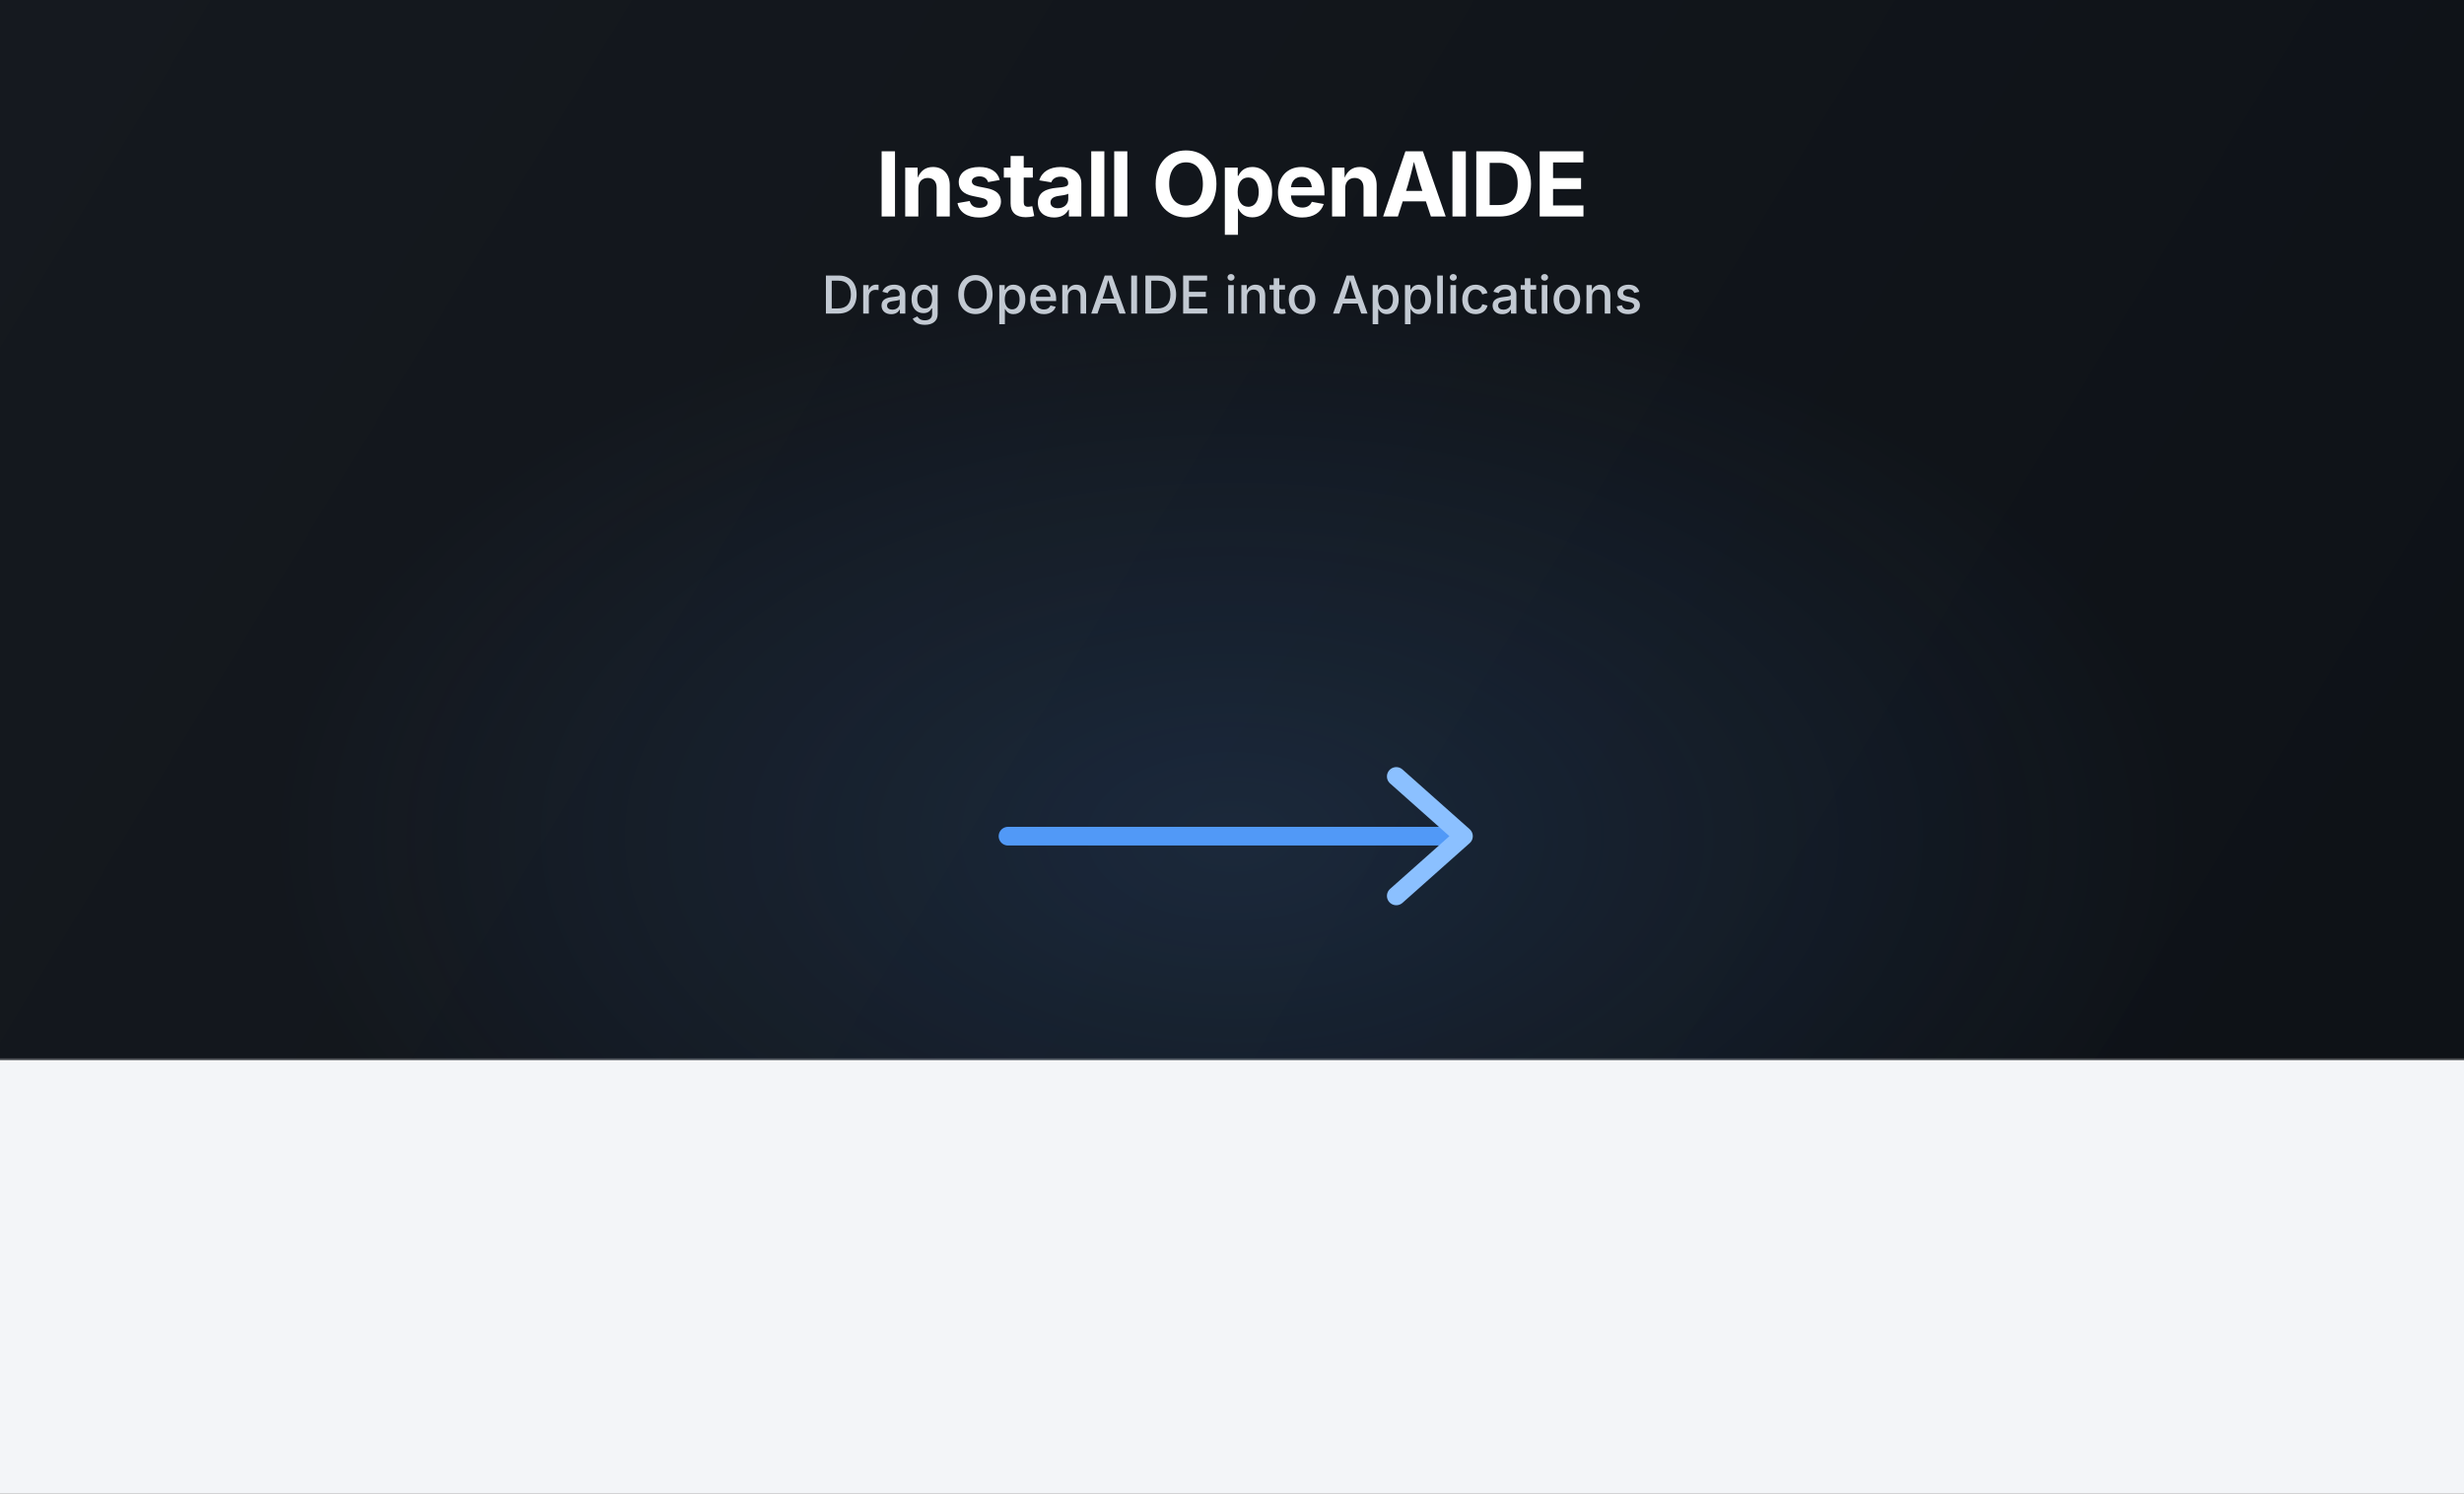
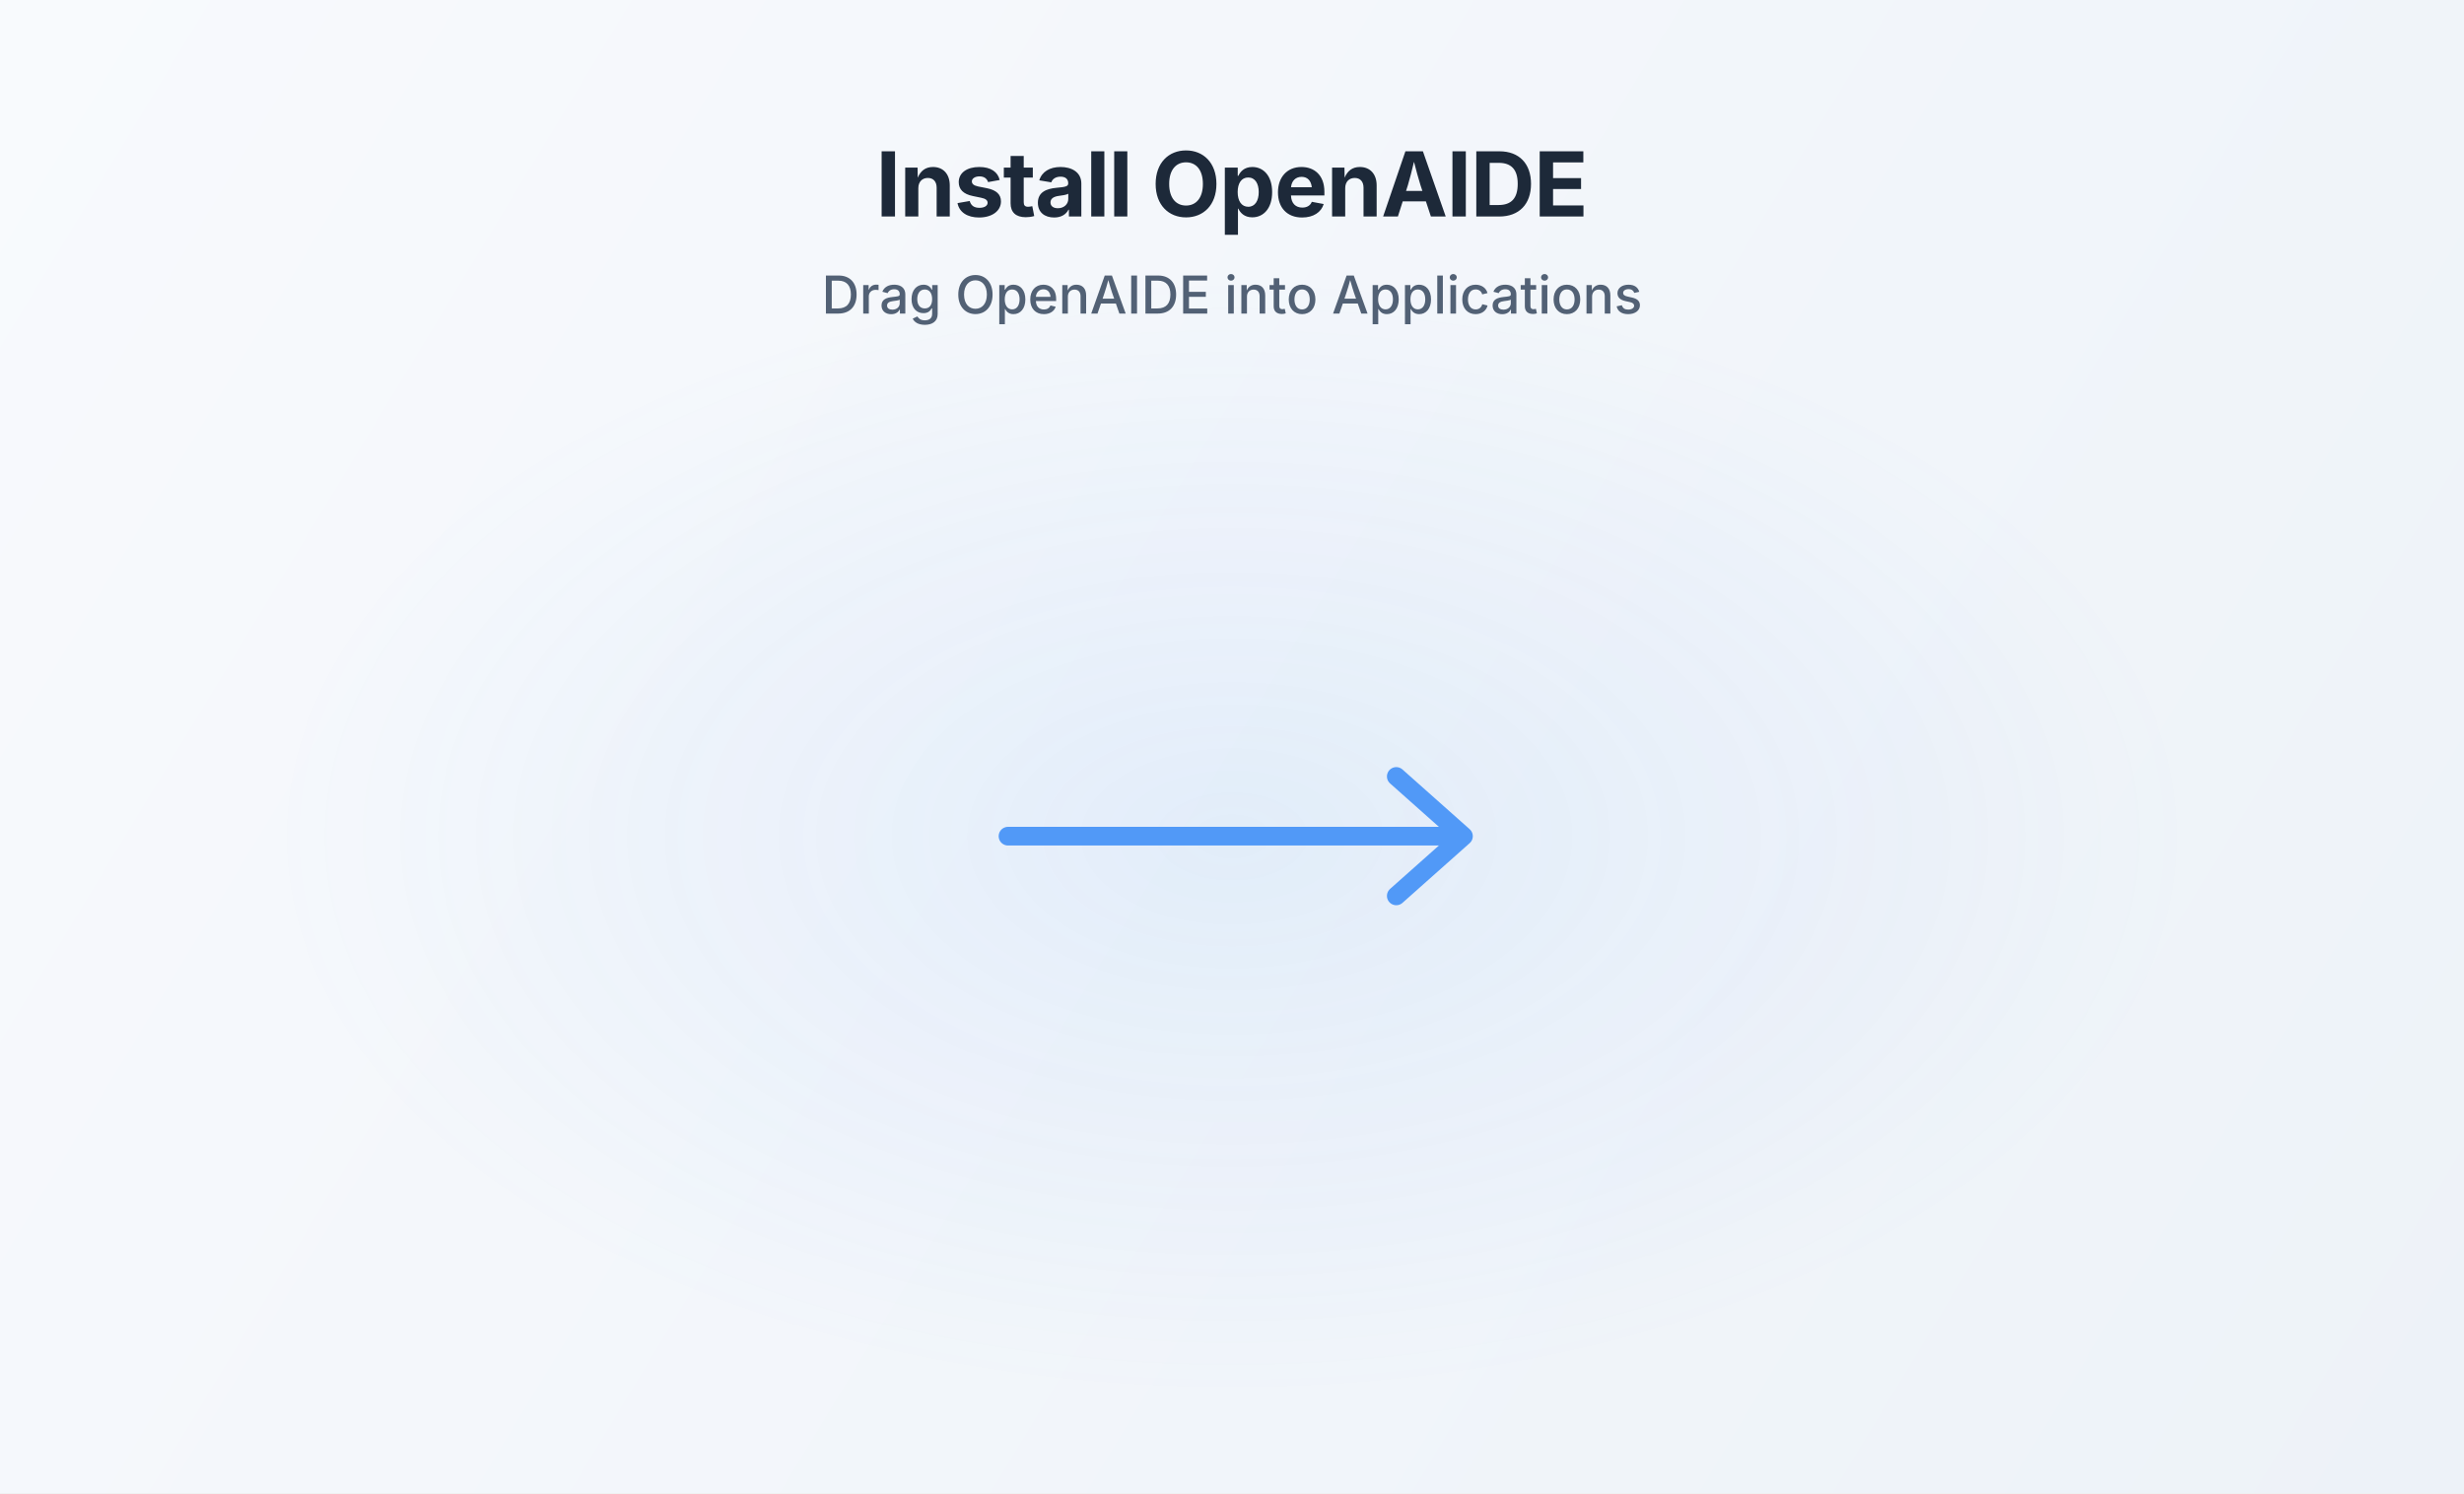
<svg xmlns="http://www.w3.org/2000/svg" width="660" height="400" viewBox="0 0 660 400">
  <defs>
    <linearGradient id="surface" x1="0" y1="0" x2="660" y2="400" gradientUnits="userSpaceOnUse">
-       <stop stop-color="#15191F" />
-       <stop offset="1" stop-color="#0D1116" />
+       <stop stop-color="#F8FAFD" />
+       <stop offset="1" stop-color="#EDF2F8" />
    </linearGradient>
    <radialGradient id="glow" cx="0" cy="0" r="1" gradientTransform="translate(330 224) rotate(90) scale(150 260)" gradientUnits="userSpaceOnUse">
-       <stop stop-color="#5199F7" stop-opacity=".15" />
+       <stop stop-color="#5199F7" stop-opacity=".10" />
      <stop offset="1" stop-color="#5199F7" stop-opacity="0" />
    </radialGradient>
  </defs>
  <rect width="660" height="400" fill="url(#surface)" />
  <rect width="660" height="400" fill="url(#glow)" />
  <g font-family="-apple-system, BlinkMacSystemFont, 'Helvetica Neue', sans-serif" text-anchor="middle">
-     <text x="330" y="58" fill="#FFFFFF" font-size="24" font-weight="700" letter-spacing="-.35">Install OpenAIDE</text>
-     <text x="330" y="84" fill="#C2C9D2" font-size="14" font-weight="500">Drag OpenAIDE into Applications</text>
+     <text x="330" y="58" fill="#1D2939" font-size="24" font-weight="700" letter-spacing="-.35">Install OpenAIDE</text>
+     <text x="330" y="84" fill="#526175" font-size="14" font-weight="500">Drag OpenAIDE into Applications</text>
  </g>
  <path d="M270 224H390" stroke="#5199F7" stroke-width="5" stroke-linecap="round" />
-   <path d="M374 208L392 224L374 240" fill="none" stroke="#8BC0FF" stroke-width="5" stroke-linecap="round" stroke-linejoin="round" />
-   <path d="M0 284H660V400H0Z" fill="#F3F5F8" />
-   <path d="M0 284H660" stroke="#FFFFFF" stroke-opacity=".22" />
+   <path d="M374 208L392 224L374 240" fill="none" stroke="#5199F7" stroke-width="5" stroke-linecap="round" stroke-linejoin="round" />
</svg>
